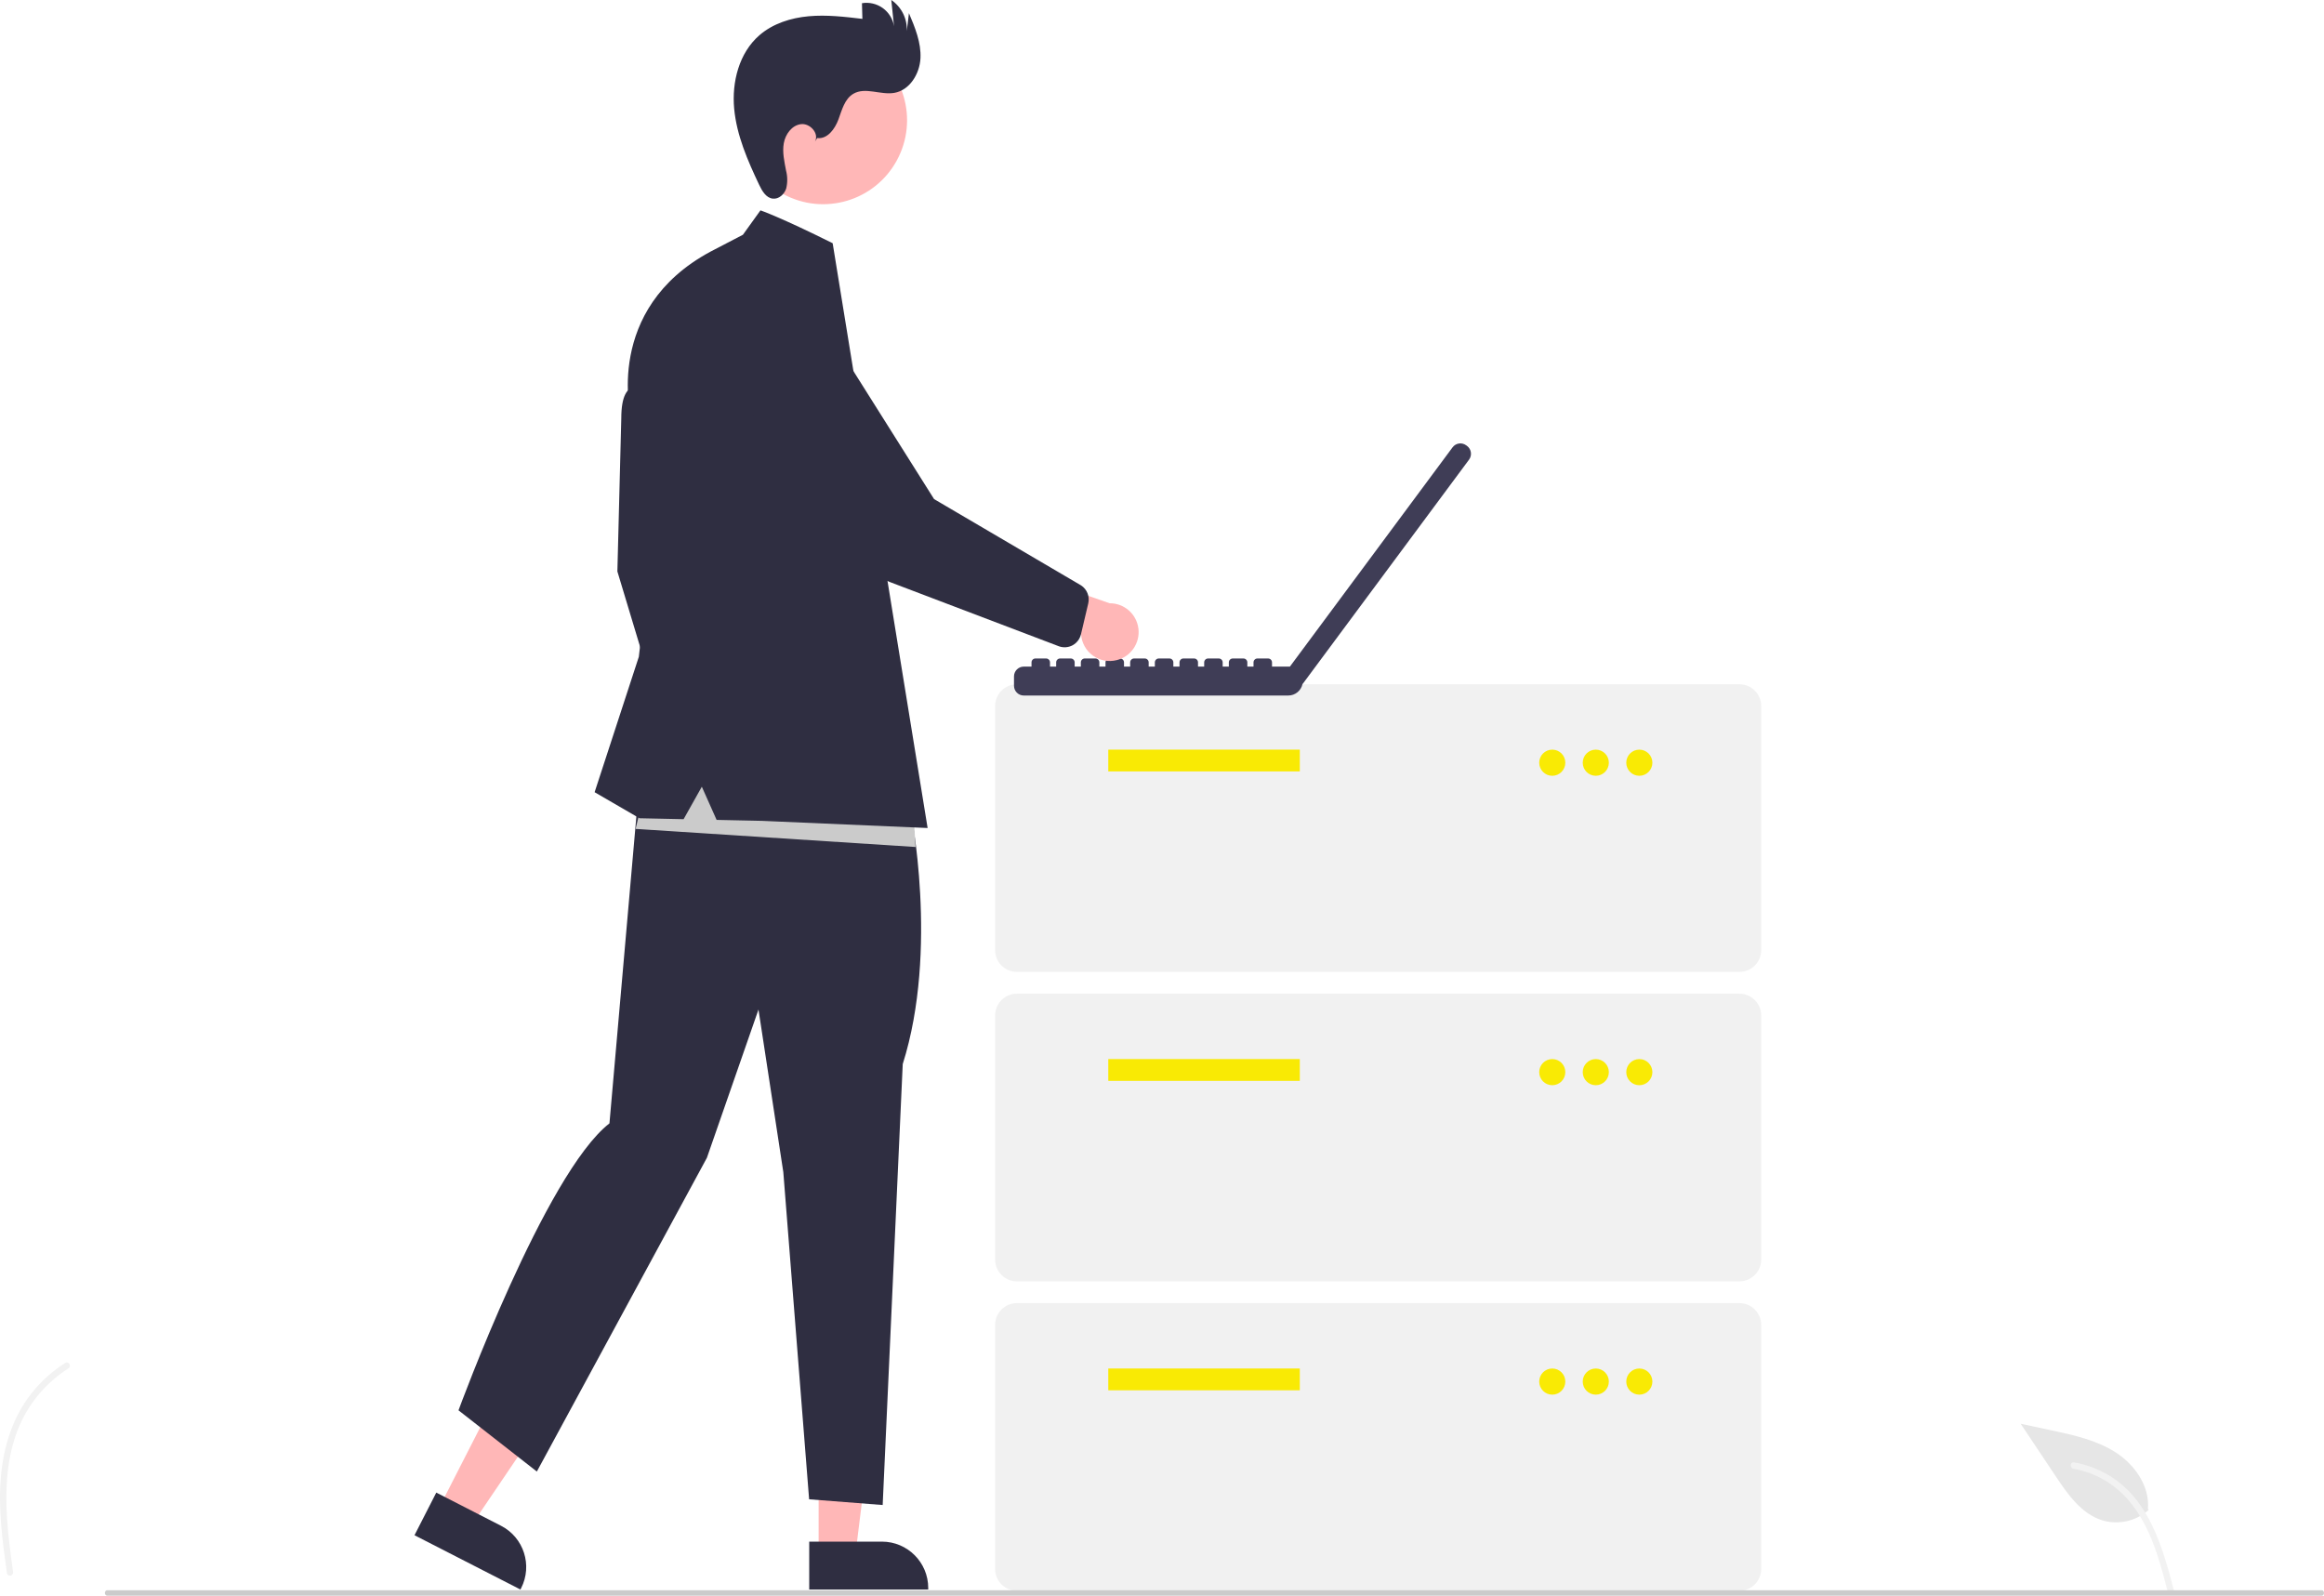
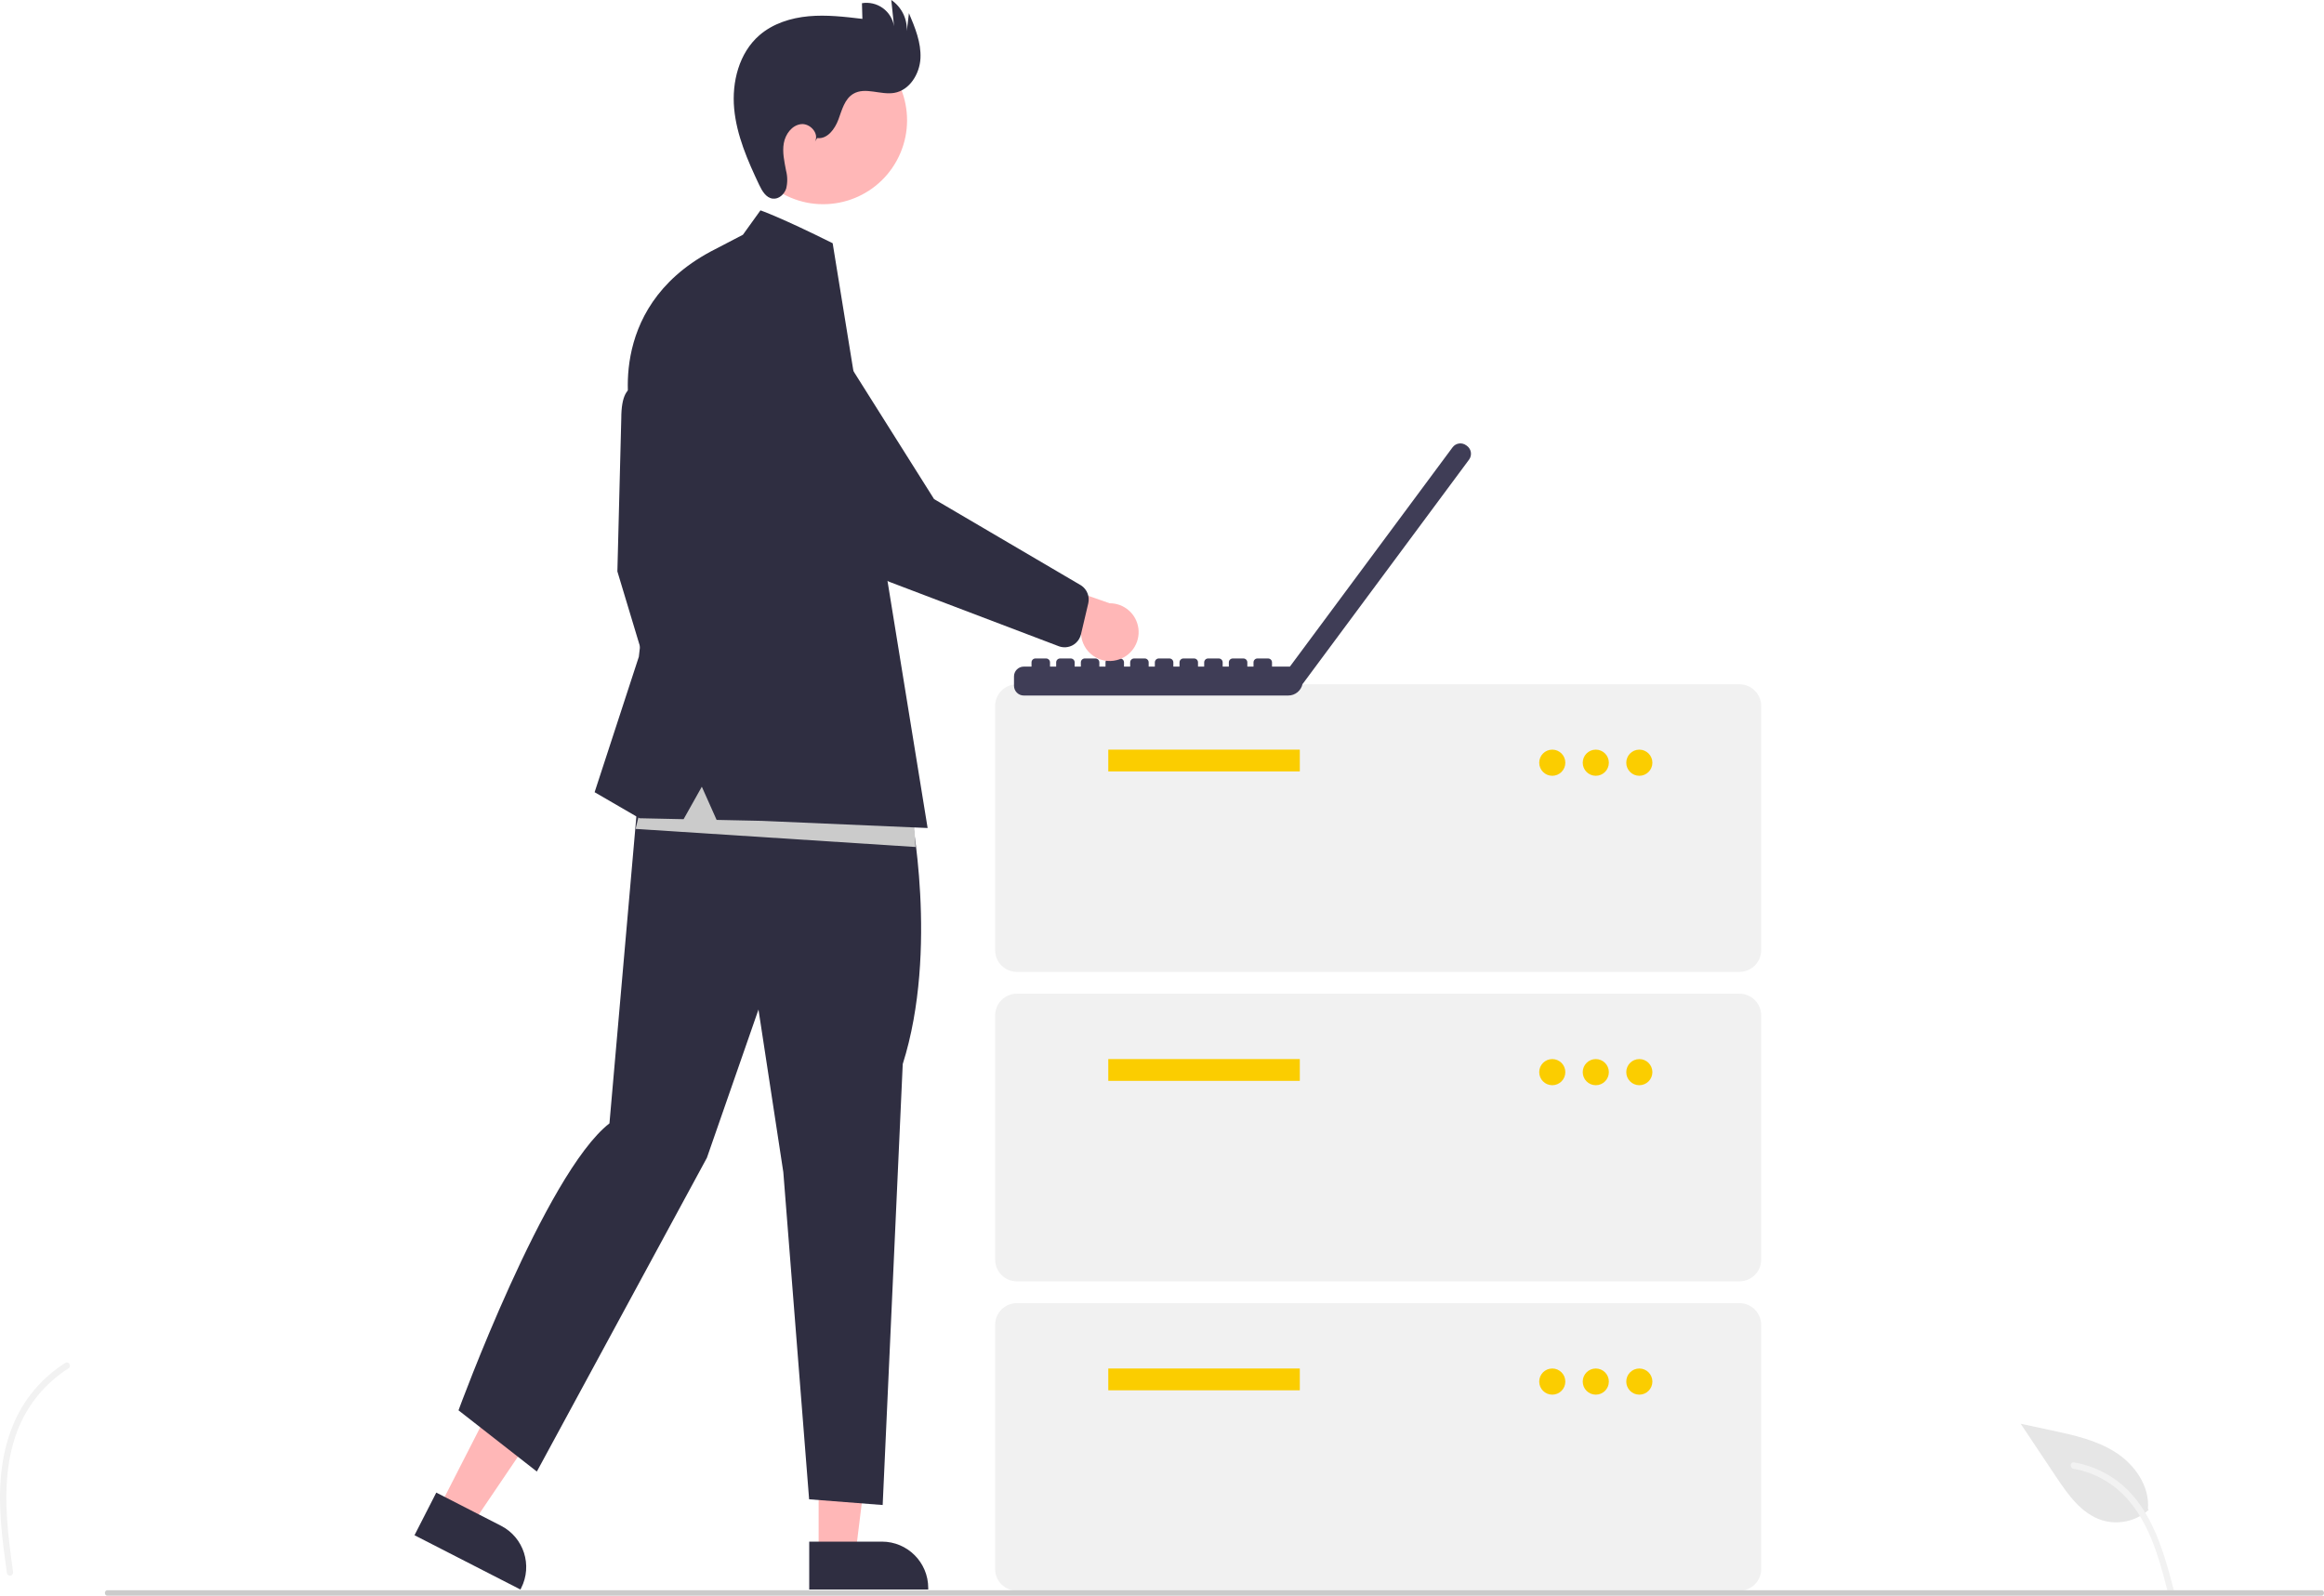
<svg xmlns="http://www.w3.org/2000/svg" width="338.857px" height="232.683px" viewBox="0 0 338.857 232.683" version="1.1">
  <g id="undraw_maintenance_re_59vn">
    <path d="M1.011 229.429C0.362 224.694 -0.306 219.898 0.15 215.112C0.555 210.862 1.85 206.711 4.486 203.307C5.886 201.503 7.589 199.958 9.518 198.741C10.021 198.423 10.485 199.221 9.984 199.538C6.645 201.651 4.062 204.771 2.608 208.448C1.002 212.537 0.744 216.995 1.021 221.34C1.188 223.967 1.543 226.576 1.9 229.183C1.959 229.428 1.818 229.676 1.578 229.751C1.333 229.817 1.08 229.673 1.011 229.428L1.011 229.429Z" id="acbbaa8b-0bc2-4bc9-96d7-93dd88f90f19-523" fill="#F2F2F2" stroke="none" />
    <path d="M313.29 220.171C311.442 221.829 308.864 222.401 306.489 221.681C303.496 220.734 301.53 217.949 299.787 215.337L294.632 207.611L299.139 208.576C302.38 209.269 305.701 209.995 308.489 211.791C311.276 213.588 313.46 216.709 313.183 220.017" id="ec83fa9a-7bb4-4b90-a90b-e1cec4444963-526" fill="#E6E6E6" stroke="none" />
    <path d="M316.947 231.813C315.339 225.661 313.406 218.785 307.646 215.226C306.045 214.239 304.269 213.567 302.416 213.247C301.831 213.145 301.741 214.064 302.324 214.166C305.428 214.717 308.246 216.322 310.306 218.711C312.291 221.001 313.57 223.793 314.522 226.647C315.106 228.395 315.571 230.179 316.037 231.961C316.185 232.531 317.098 232.389 316.947 231.813L316.947 231.813Z" id="e32935a9-e392-46b4-9a67-68c65f1cc9fa-527" fill="#F2F2F2" stroke="none" />
    <path d="M253.623 141.722L148.268 141.722C146.517 141.72 145.097 140.298 145.095 138.544L145.095 102.956C145.097 101.201 146.517 99.78 148.268 99.778L253.623 99.778C255.375 99.78 256.795 101.202 256.797 102.956L256.797 138.544C256.795 140.299 255.375 141.72 253.623 141.722L253.623 141.722Z" id="Shape" fill="#F1F1F1" stroke="none" />
-     <path d="M161.596 109.311L189.522 109.311L189.522 112.488L161.596 112.488L161.596 109.311Z" id="Rectangle" fill="#F9EA04" fill-rule="evenodd" stroke="none" />
-     <path d="M224.429 111.217C224.429 110.164 225.281 109.311 226.333 109.311C227.384 109.311 228.237 110.164 228.237 111.217C228.237 112.27 227.384 113.124 226.333 113.124C225.281 113.124 224.429 112.27 224.429 111.217Z" id="Circle" fill="#F9EA04" fill-rule="evenodd" stroke="none" />
-     <path d="M230.775 111.217C230.775 110.164 231.628 109.311 232.679 109.311C233.731 109.311 234.583 110.164 234.583 111.217C234.583 112.27 233.731 113.124 232.679 113.124C231.628 113.124 230.775 112.27 230.775 111.217Z" id="Circle" fill="#F9EA04" fill-rule="evenodd" stroke="none" />
-     <path d="M237.122 111.217C237.122 110.164 237.974 109.311 239.026 109.311C240.077 109.311 240.93 110.164 240.93 111.217C240.93 112.27 240.077 113.124 239.026 113.124C237.974 113.124 237.122 112.27 237.122 111.217Z" id="Circle" fill="#F9EA04" fill-rule="evenodd" stroke="none" />
+     <path d="M161.596 109.311L189.522 109.311L189.522 112.488L161.596 112.488L161.596 109.311Z" id="Rectangle" fill="#FBCD00" fill-rule="evenodd" stroke="none" />
+     <path d="M224.429 111.217C224.429 110.164 225.281 109.311 226.333 109.311C227.384 109.311 228.237 110.164 228.237 111.217C228.237 112.27 227.384 113.124 226.333 113.124C225.281 113.124 224.429 112.27 224.429 111.217Z" id="Circle" fill="#FBCD00" fill-rule="evenodd" stroke="none" />
+     <path d="M230.775 111.217C230.775 110.164 231.628 109.311 232.679 109.311C233.731 109.311 234.583 110.164 234.583 111.217C234.583 112.27 233.731 113.124 232.679 113.124C231.628 113.124 230.775 112.27 230.775 111.217Z" id="Circle" fill="#FBCD00" fill-rule="evenodd" stroke="none" />
+     <path d="M237.122 111.217C237.122 110.164 237.974 109.311 239.026 109.311C240.077 109.311 240.93 110.164 240.93 111.217C240.93 112.27 240.077 113.124 239.026 113.124C237.974 113.124 237.122 112.27 237.122 111.217Z" id="Circle" fill="#FBCD00" fill-rule="evenodd" stroke="none" />
    <path d="M253.623 186.843L148.268 186.843C146.517 186.841 145.097 185.42 145.095 183.666L145.095 148.077C145.097 146.323 146.517 144.901 148.268 144.899L253.623 144.899C255.375 144.901 256.795 146.323 256.797 148.077L256.797 183.666C256.795 185.42 255.375 186.841 253.623 186.843L253.623 186.843Z" id="Shape" fill="#F1F1F1" stroke="none" />
-     <path d="M161.596 154.432L189.522 154.432L189.522 157.61L161.596 157.61L161.596 154.432Z" id="Rectangle" fill="#F9EA04" fill-rule="evenodd" stroke="none" />
-     <path d="M224.429 156.339C224.429 155.286 225.281 154.432 226.333 154.432C227.384 154.432 228.237 155.286 228.237 156.339C228.237 157.392 227.384 158.245 226.333 158.245C225.281 158.245 224.429 157.392 224.429 156.339Z" id="Circle" fill="#F9EA04" fill-rule="evenodd" stroke="none" />
-     <path d="M230.775 156.339C230.775 155.286 231.628 154.432 232.679 154.432C233.731 154.432 234.583 155.286 234.583 156.339C234.583 157.392 233.731 158.245 232.679 158.245C231.628 158.245 230.775 157.392 230.775 156.339Z" id="Circle" fill="#F9EA04" fill-rule="evenodd" stroke="none" />
-     <path d="M237.122 156.339C237.122 155.286 237.974 154.432 239.026 154.432C240.077 154.432 240.93 155.286 240.93 156.339C240.93 157.392 240.077 158.245 239.026 158.245C237.974 158.245 237.122 157.392 237.122 156.339Z" id="Circle" fill="#F9EA04" fill-rule="evenodd" stroke="none" />
+     <path d="M161.596 154.432L189.522 154.432L189.522 157.61L161.596 157.61L161.596 154.432Z" id="Rectangle" fill="#FBCD00" fill-rule="evenodd" stroke="none" />
+     <path d="M224.429 156.339C224.429 155.286 225.281 154.432 226.333 154.432C227.384 154.432 228.237 155.286 228.237 156.339C228.237 157.392 227.384 158.245 226.333 158.245C225.281 158.245 224.429 157.392 224.429 156.339Z" id="Circle" fill="#FBCD00" fill-rule="evenodd" stroke="none" />
+     <path d="M230.775 156.339C230.775 155.286 231.628 154.432 232.679 154.432C233.731 154.432 234.583 155.286 234.583 156.339C234.583 157.392 233.731 158.245 232.679 158.245C231.628 158.245 230.775 157.392 230.775 156.339Z" id="Circle" fill="#FBCD00" fill-rule="evenodd" stroke="none" />
+     <path d="M237.122 156.339C237.122 155.286 237.974 154.432 239.026 154.432C240.077 154.432 240.93 155.286 240.93 156.339C240.93 157.392 240.077 158.245 239.026 158.245C237.974 158.245 237.122 157.392 237.122 156.339Z" id="Circle" fill="#FBCD00" fill-rule="evenodd" stroke="none" />
    <path d="M253.623 231.965L148.268 231.965C146.517 231.963 145.097 230.541 145.095 228.787L145.095 193.199C145.097 191.444 146.517 190.023 148.268 190.021L253.623 190.021C255.375 190.023 256.795 191.444 256.797 193.199L256.797 228.787C256.795 230.542 255.375 231.963 253.623 231.965L253.623 231.965Z" id="Shape" fill="#F1F1F1" stroke="none" />
-     <path d="M161.596 199.554L189.522 199.554L189.522 202.732L161.596 202.732L161.596 199.554Z" id="Rectangle" fill="#F9EA04" fill-rule="evenodd" stroke="none" />
-     <path d="M224.429 201.461C224.429 200.408 225.281 199.554 226.333 199.554C227.384 199.554 228.237 200.408 228.237 201.461C228.237 202.514 227.384 203.367 226.333 203.367C225.281 203.367 224.429 202.514 224.429 201.461Z" id="Circle" fill="#F9EA04" fill-rule="evenodd" stroke="none" />
-     <path d="M230.775 201.461C230.775 200.408 231.628 199.554 232.679 199.554C233.731 199.554 234.583 200.408 234.583 201.461C234.583 202.514 233.731 203.367 232.679 203.367C231.628 203.367 230.775 202.514 230.775 201.461Z" id="Circle" fill="#F9EA04" fill-rule="evenodd" stroke="none" />
-     <path d="M237.122 201.461C237.122 200.408 237.974 199.554 239.026 199.554C240.077 199.554 240.93 200.408 240.93 201.461C240.93 202.514 240.077 203.367 239.026 203.367C237.974 203.367 237.122 202.514 237.122 201.461Z" id="Circle" fill="#F9EA04" fill-rule="evenodd" stroke="none" />
+     <path d="M161.596 199.554L189.522 199.554L189.522 202.732L161.596 202.732L161.596 199.554Z" id="Rectangle" fill="#FBCD00" fill-rule="evenodd" stroke="none" />
+     <path d="M224.429 201.461C224.429 200.408 225.281 199.554 226.333 199.554C227.384 199.554 228.237 200.408 228.237 201.461C228.237 202.514 227.384 203.367 226.333 203.367C225.281 203.367 224.429 202.514 224.429 201.461Z" id="Circle" fill="#FBCD00" fill-rule="evenodd" stroke="none" />
+     <path d="M230.775 201.461C230.775 200.408 231.628 199.554 232.679 199.554C233.731 199.554 234.583 200.408 234.583 201.461C234.583 202.514 233.731 203.367 232.679 203.367C231.628 203.367 230.775 202.514 230.775 201.461Z" id="Circle" fill="#FBCD00" fill-rule="evenodd" stroke="none" />
+     <path d="M237.122 201.461C237.122 200.408 237.974 199.554 239.026 199.554C240.077 199.554 240.93 200.408 240.93 201.461C240.93 202.514 240.077 203.367 239.026 203.367C237.974 203.367 237.122 202.514 237.122 201.461Z" id="Circle" fill="#FBCD00" fill-rule="evenodd" stroke="none" />
    <path d="M213.906 65.026L213.789 64.94L213.786 64.938C213.154 64.468 212.261 64.6 211.792 65.233L188.078 97.204L185.469 97.204L185.469 96.59C185.469 96.275 185.214 96.019 184.899 96.019L183.342 96.019C183.027 96.019 182.772 96.275 182.772 96.59L182.772 97.204L181.871 97.204L181.871 96.59C181.871 96.275 181.616 96.019 181.301 96.019L179.744 96.019C179.429 96.019 179.174 96.275 179.174 96.59L179.174 97.204L178.276 97.204L178.276 96.59C178.276 96.275 178.021 96.019 177.706 96.019L176.149 96.019C175.835 96.019 175.579 96.275 175.579 96.59L175.579 97.204L174.678 97.204L174.678 96.59C174.678 96.275 174.423 96.019 174.108 96.019L172.551 96.019C172.237 96.019 171.981 96.275 171.981 96.59L171.981 97.204L171.083 97.204L171.083 96.59C171.083 96.275 170.828 96.019 170.513 96.019L168.957 96.019C168.805 96.019 168.66 96.079 168.553 96.186C168.446 96.293 168.386 96.439 168.386 96.59L168.386 97.204L167.485 97.204L167.485 96.59C167.485 96.275 167.23 96.019 166.915 96.019L165.359 96.019C165.044 96.019 164.788 96.275 164.788 96.59L164.788 97.204L163.888 97.204L163.888 96.59C163.888 96.275 163.632 96.019 163.317 96.019L161.761 96.019C161.446 96.019 161.191 96.275 161.191 96.59L161.191 97.204L160.293 97.204L160.293 96.59C160.293 96.275 160.037 96.019 159.722 96.019L158.166 96.019C157.851 96.019 157.596 96.275 157.596 96.59L157.596 97.204L156.695 97.204L156.695 96.59C156.695 96.275 156.439 96.019 156.125 96.019L154.568 96.019C154.253 96.019 153.998 96.275 153.998 96.59L153.998 97.204L153.1 97.204L153.1 96.59C153.1 96.275 152.844 96.019 152.53 96.019L150.973 96.019C150.658 96.019 150.403 96.275 150.403 96.59L150.403 97.204L149.274 97.204C148.896 97.204 148.533 97.354 148.266 97.622C147.999 97.89 147.848 98.253 147.848 98.631L147.848 99.993C147.848 100.372 147.999 100.735 148.266 101.002C148.533 101.27 148.896 101.42 149.274 101.42L187.841 101.42C188.848 101.42 189.717 100.712 189.921 99.725L189.936 99.736L214.198 67.026L214.2 67.023C214.669 66.39 214.538 65.496 213.906 65.026L213.906 65.026Z" id="Shape" fill="#3F3D56" stroke="none" />
    <path d="M64.035 219.841L68.826 222.296L80.561 204.962L73.491 201.339L64.035 219.841L64.035 219.841Z" id="Polygon" fill="#FFB7B7" fill-rule="evenodd" stroke="none" />
    <path d="M63.614 217.649L73.048 222.484L73.048 222.484C76.369 224.186 77.683 228.26 75.984 231.585L75.884 231.781L60.437 223.865L63.614 217.649Z" id="Shape" fill="#2F2E41" stroke="none" />
    <path d="M119.364 226.558L124.745 226.558L127.305 205.773L119.363 205.773L119.364 226.558L119.364 226.558Z" id="Polygon" fill="#FFB7B7" fill-rule="evenodd" stroke="none" />
    <path d="M117.991 224.798L128.589 224.798L128.589 224.798C132.319 224.798 135.343 227.826 135.343 231.561L135.343 231.78L117.991 231.781L117.991 224.798Z" id="Shape" fill="#2F2E41" stroke="none" />
    <path d="M94.192 57.023C94.192 57.023 90.588 54.258 90.588 61.011L90.019 83.326L96.373 104.408L100.071 97.57L98.554 82.757L94.192 57.023Z" id="Shape" fill="#2F2E41" stroke="none" />
    <path d="M132.74 118.059C132.74 118.059 136.919 138.437 131.626 155.161L128.701 219.46L117.975 218.624L114.214 170.922L110.593 147.21L103.071 168.83L78.276 214.579L66.854 205.652C66.854 205.652 79.512 171.069 88.863 163.808L93.552 110.323L132.74 118.059Z" id="Shape" fill="#2F2E41" stroke="none" />
    <path d="M114.161 28.276C108.234 25.032 106.056 17.592 109.296 11.658C112.536 5.723 119.966 3.542 125.893 6.786C131.819 10.03 133.997 17.471 130.758 23.405C127.518 29.34 120.087 31.52 114.161 28.276Z" id="Circle" fill="#FFB7B7" fill-rule="evenodd" stroke="none" />
    <path d="M119.161 20.129C120.627 20.32 121.733 18.818 122.246 17.429C122.759 16.041 123.15 14.425 124.424 13.675C126.166 12.65 128.394 13.882 130.385 13.544C132.634 13.163 134.096 10.776 134.211 8.495C134.325 6.214 133.419 4.02 132.529 1.917L132.219 4.531C132.303 2.729 131.446 1.013 129.957 0L130.357 3.835C130.185 2.767 129.595 1.81 128.717 1.178C127.84 0.546 126.747 0.29 125.68 0.467L125.743 2.752C123.146 2.443 120.526 2.133 117.921 2.369C115.315 2.604 112.692 3.43 110.718 5.148C107.764 7.718 106.686 11.949 107.048 15.85C107.41 19.751 109.018 23.416 110.694 26.956C111.116 27.847 111.699 28.852 112.677 28.965C113.556 29.067 114.36 28.332 114.633 27.49C114.843 26.625 114.835 25.722 114.609 24.861C114.362 23.547 114.05 22.203 114.283 20.885C114.515 19.567 115.462 18.265 116.788 18.104C118.115 17.942 119.472 19.461 118.834 20.636L119.161 20.129Z" id="Shape" fill="#2F2E41" stroke="none" />
    <path d="M133.497 123.509L92.675 120.871L95.747 108.125L133.058 116.476L133.497 123.509L133.497 123.509Z" id="Polygon" fill="#CBCBCB" fill-rule="evenodd" stroke="none" />
    <path d="M108.322 34.232L110.882 30.673C110.882 30.673 113.744 31.646 121.409 35.467L121.95 38.802L135.254 120.74L111.072 119.696L104.487 119.556L102.331 114.718L99.674 119.453L93.243 119.316L86.7 115.518L93.148 95.766L95.235 77.724L92.01 60.726C92.01 60.726 87.953 45.117 103.58 36.701L108.322 34.232Z" id="Shape" fill="#2F2E41" stroke="none" />
    <path d="M162.827 96.26C161.629 96.565 160.356 96.323 159.353 95.598C158.35 94.874 157.719 93.742 157.629 92.506L143.282 88.658L149.054 83.527L161.793 87.968C163.923 87.955 165.725 89.538 165.989 91.654C166.253 93.77 164.894 95.749 162.827 96.26L162.827 96.26Z" id="Shape" fill="#FFB7B7" stroke="none" />
    <path d="M156.402 94.088C155.792 94.421 155.069 94.478 154.414 94.246L130.813 85.276C125.055 83.232 120.234 79.164 117.248 73.828L107.406 56.247C105.525 54.146 104.909 51.198 105.79 48.518C106.671 45.837 108.914 43.832 111.674 43.259C114.433 42.686 117.288 43.633 119.16 45.741L136.196 72.778L157.634 85.364C158.495 85.929 158.912 86.973 158.678 87.976L157.612 92.5C157.497 92.985 157.238 93.424 156.868 93.757C156.726 93.885 156.57 93.996 156.402 94.088L156.402 94.088Z" id="Shape" fill="#2F2E41" stroke="none" />
    <path d="M338.514 232.683L15.639 232.683C15.517 232.683 15.404 232.607 15.343 232.483C15.282 232.36 15.282 232.208 15.343 232.084C15.404 231.961 15.517 231.885 15.639 231.885L338.514 231.885C338.637 231.885 338.75 231.961 338.811 232.084C338.872 232.208 338.872 232.36 338.811 232.483C338.75 232.607 338.637 232.683 338.514 232.683L338.514 232.683Z" id="Shape" fill="#CBCBCB" stroke="none" />
  </g>
</svg>
